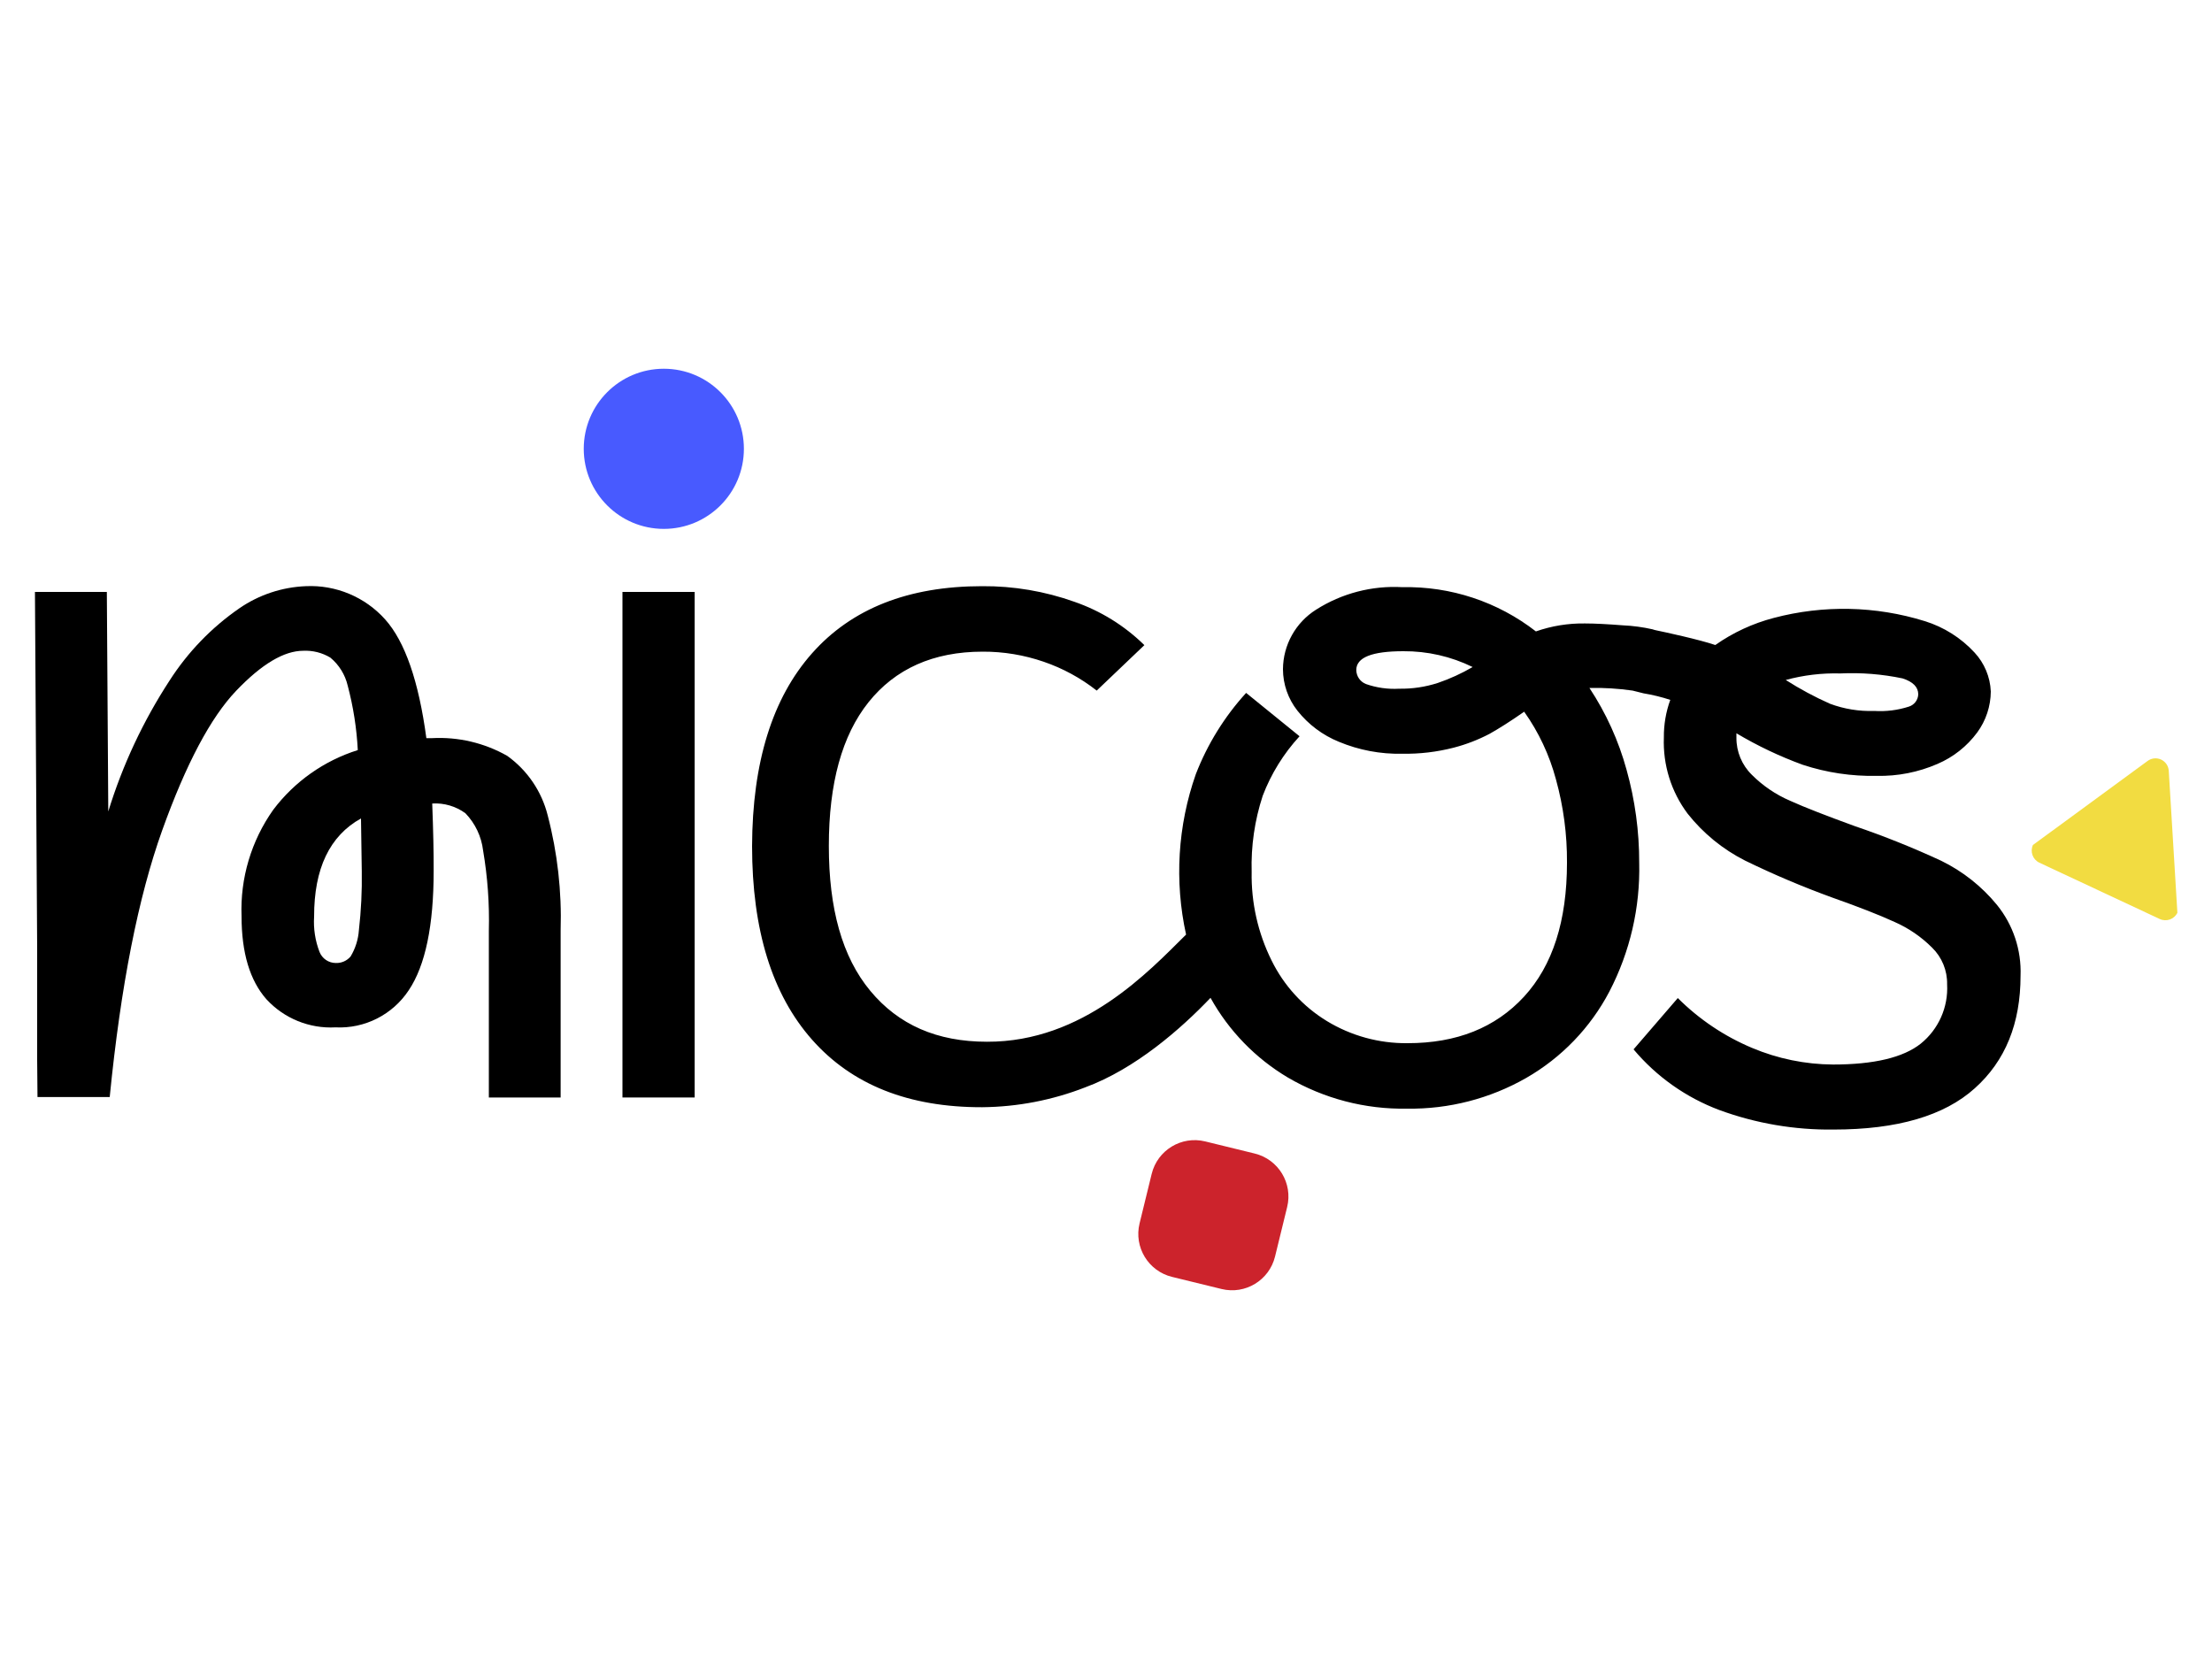
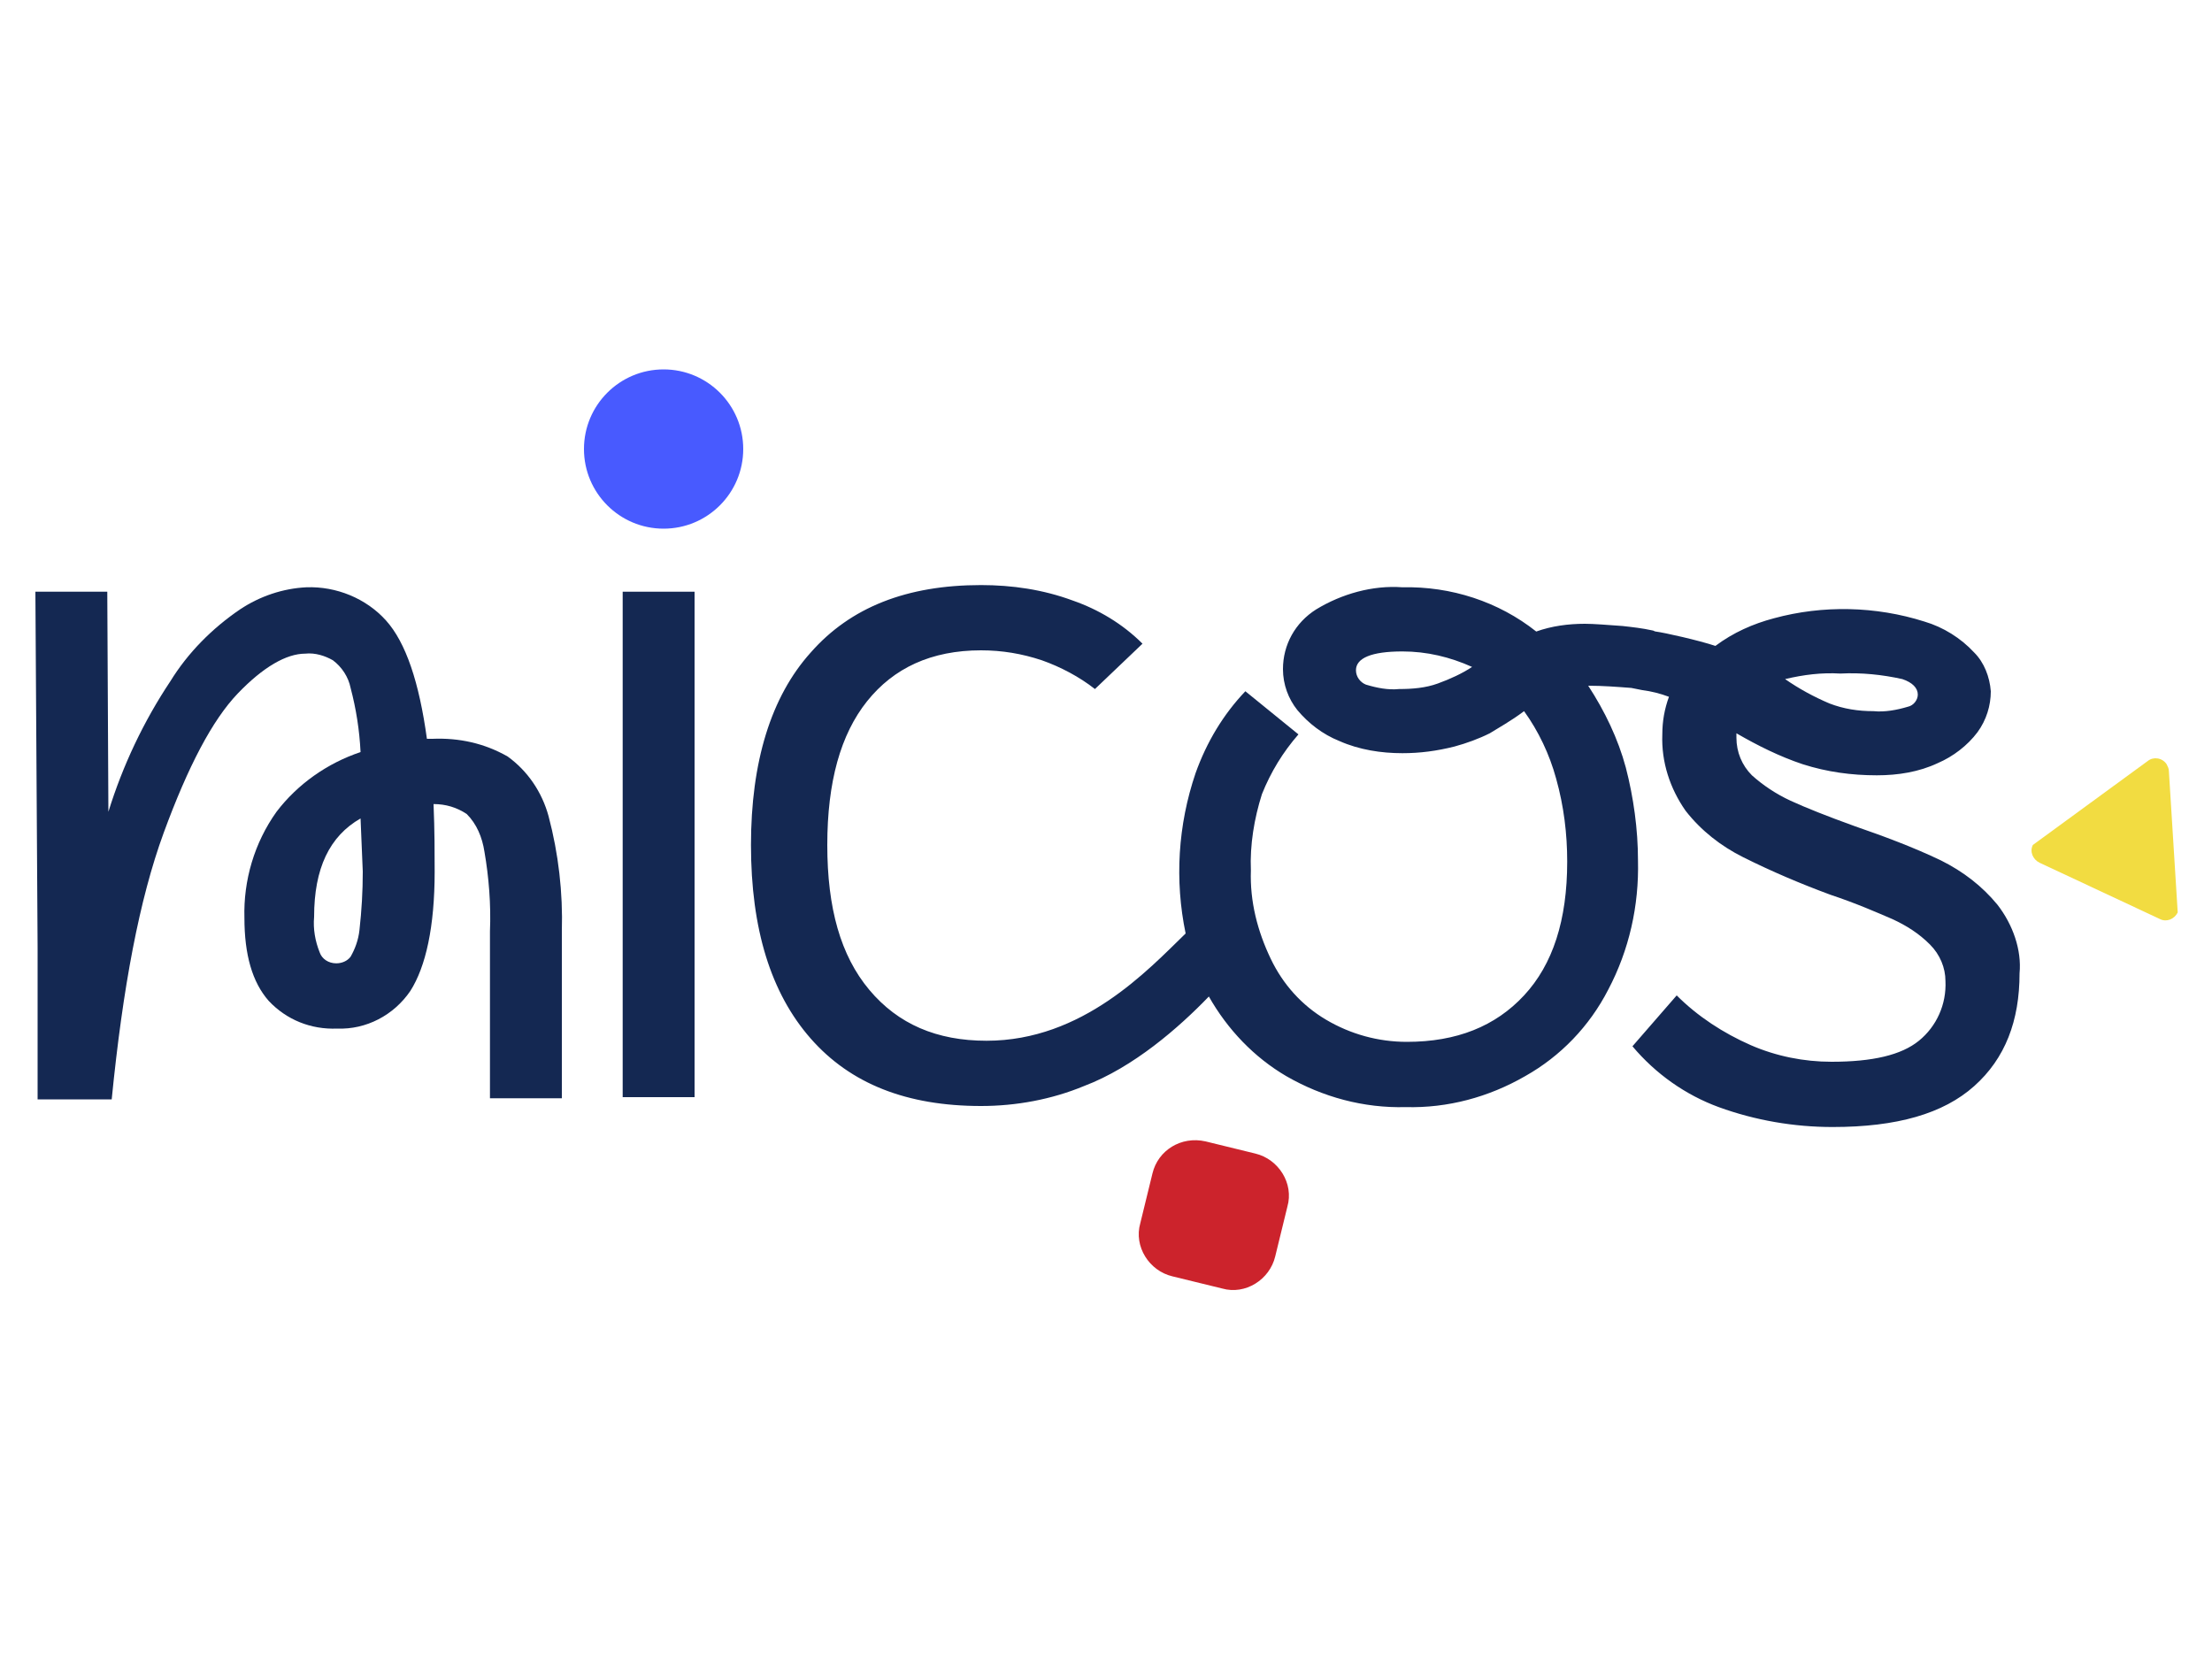
- <svg xmlns="http://www.w3.org/2000/svg" id="Capa_1" data-name="Capa 1" viewBox="0 0 200 150">
-   <defs>
-     <style>.cls-1{fill:#485aff;}.cls-2{fill:#cc232c;}.cls-3{fill:#f2dc41;}</style>
-   </defs>
-   <path d="M3.36,95.8q0-2.91,0-10.09l-.2-32.19H9.66l.13,19.85a46.87,46.87,0,0,1,5.55-11.85A23.1,23.1,0,0,1,21.64,55a11.4,11.4,0,0,1,6-2,9.06,9.06,0,0,1,7.18,3q2.69,3,3.73,10.74h.52a12.43,12.43,0,0,1,6.79,1.6,9.44,9.44,0,0,1,3.66,5.38,36.61,36.61,0,0,1,1.17,10.39V99.23H44.2V84.15a37.57,37.57,0,0,0-.52-7.25,5.85,5.85,0,0,0-1.6-3.37,4.61,4.61,0,0,0-3-.88q.14,3.66.13,6.08,0,7.44-2.25,10.8a7.49,7.49,0,0,1-6.63,3.36,7.9,7.9,0,0,1-6.24-2.54q-2.25-2.55-2.25-7.51a15.62,15.62,0,0,1,2.87-9.63,15.34,15.34,0,0,1,7.64-5.39A28.44,28.44,0,0,0,31.44,62a4.68,4.68,0,0,0-1.57-2.54,4.35,4.35,0,0,0-2.45-.62c-1.74,0-3.76,1.2-6.07,3.62s-4.54,6.63-6.69,12.63-3.74,14-4.74,24.1H3.39C3.39,98.88,3.38,97.74,3.36,95.8Zm25.53-9.73a1.58,1.58,0,0,0,1.47,1,1.67,1.67,0,0,0,1.34-.59,5.32,5.32,0,0,0,.75-2.38,40.82,40.82,0,0,0,.26-5.32L32.64,74q-4.25,2.36-4.24,8.88A7.55,7.55,0,0,0,28.89,86.07Z" />
-   <path d="M56.28,53.52h6.53V99.23H56.28Z" />
-   <path d="M180.56,81.82a15.06,15.06,0,0,0-5.06-4,79.32,79.32,0,0,0-7.81-3.13c-2.52-.92-4.47-1.67-5.84-2.29a11.07,11.07,0,0,1-3.46-2.35A4.64,4.64,0,0,1,157,66.7v-.4a35.56,35.56,0,0,0,6,2.85,20.08,20.08,0,0,0,6.69,1,13.05,13.05,0,0,0,5.49-1.08,8.73,8.73,0,0,0,3.59-2.84A6.34,6.34,0,0,0,180,62.52,5.52,5.52,0,0,0,178.53,59a10.24,10.24,0,0,0-4.5-2.84,24.71,24.71,0,0,0-13.65-.29,16.38,16.38,0,0,0-5.29,2.45c-1.46-.5-4.62-1.18-5.35-1.33a1.92,1.92,0,0,1-.32-.09,15.35,15.35,0,0,0-2.68-.36c-1.41-.11-2.55-.17-3.43-.17a12.84,12.84,0,0,0-4.44.72,19,19,0,0,0-12.07-4A13.15,13.15,0,0,0,119,55.12,6.41,6.41,0,0,0,116,60.51a6.09,6.09,0,0,0,1.31,3.75,9.19,9.19,0,0,0,3.75,2.81,14.07,14.07,0,0,0,5.72,1.08,17.47,17.47,0,0,0,4.66-.55,15.15,15.15,0,0,0,3.24-1.25c.82-.46,1.87-1.12,3.13-2a19.05,19.05,0,0,1,2.87,6.11,27.5,27.5,0,0,1,1,7.54q0,7.89-3.88,12.11t-10.55,4.21a13.74,13.74,0,0,1-7.28-2,13.25,13.25,0,0,1-5-5.48,17.28,17.28,0,0,1-1.8-8,20.23,20.23,0,0,1,1-6.89,16.76,16.76,0,0,1,3.33-5.38l-4.83-3.92A23.5,23.5,0,0,0,108.12,70a26.54,26.54,0,0,0-.88,14.5c-3.36,3.32-9.29,9.72-18,9.69-4.53,0-8-1.53-10.55-4.6s-3.75-7.43-3.75-13.1,1.19-10,3.59-13,5.83-4.57,10.32-4.57a16.72,16.72,0,0,1,5.51.91,16.31,16.31,0,0,1,4.8,2.61l4.31-4.11a16.94,16.94,0,0,0-6.33-3.92A24.31,24.31,0,0,0,88.8,53q-10,0-15.38,6.07T68,76.5Q68,87.87,73.42,94t15.38,6.11a26.31,26.31,0,0,0,9.33-1.8c4.52-1.67,8.63-5.27,11.32-8.09a19.23,19.23,0,0,0,7,7.21,20.59,20.59,0,0,0,10.77,2.81A21.09,21.09,0,0,0,138,97.46a19.4,19.4,0,0,0,7.51-7.8A24,24,0,0,0,148.21,78a31,31,0,0,0-1.14-8.39,25.75,25.75,0,0,0-3.36-7.41,24,24,0,0,1,3.9.24h0l1,.25a16,16,0,0,1,2.41.59,9.67,9.67,0,0,0-.58,3.4,10.78,10.78,0,0,0,2.15,6.89,15.6,15.6,0,0,0,5.19,4.24,81.65,81.65,0,0,0,7.93,3.36q3.54,1.25,5.59,2.19a11.1,11.1,0,0,1,3.39,2.32A4.51,4.51,0,0,1,176.05,89a6.44,6.44,0,0,1-2.38,5.36q-2.38,1.89-7.94,1.89a19.16,19.16,0,0,1-7.31-1.5,21,21,0,0,1-6.72-4.51l-4,4.64a18.72,18.72,0,0,0,7.77,5.49,28.93,28.93,0,0,0,10.31,1.76q8.63,0,12.77-3.73c2.77-2.48,4.14-5.87,4.14-10.18A9.6,9.6,0,0,0,180.56,81.82ZM166.39,60.89a22.34,22.34,0,0,1,5.64.45q1.41.46,1.41,1.44a1.21,1.21,0,0,1-.85,1.11,8.46,8.46,0,0,1-3.13.39,10.41,10.41,0,0,1-4-.65,30.3,30.3,0,0,1-4-2.15A17,17,0,0,1,166.39,60.89ZM130,61.75a10.76,10.76,0,0,1-3.49.52,7.75,7.75,0,0,1-3-.42,1.38,1.38,0,0,1-.88-1.27c0-1.14,1.42-1.7,4.25-1.7a14,14,0,0,1,6.27,1.43A17.56,17.56,0,0,1,130,61.75Z" />
-   <circle class="cls-1" cx="60.02" cy="40.58" r="7.24" />
-   <rect class="cls-2" x="103.41" y="103.56" width="12.61" height="12.61" rx="4" transform="translate(29.25 -22.92) rotate(13.75)" />
-   <path class="cls-3" d="M195.27,83.09,184.39,78a1.21,1.21,0,0,1-.58-1.6l10.37-7.6a1.2,1.2,0,0,1,1.91.89l.78,12.84A1.21,1.21,0,0,1,195.27,83.09Z" />
+ <svg xmlns="http://www.w3.org/2000/svg" version="1.1" id="Capa_1" x="0px" y="0px" viewBox="0 0 200 150" style="enable-background:new 0 0 200 150;" xml:space="preserve">
+   <style type="text/css">
+ 	.st0{fill:#142852;}
+ 	.st1{fill:#485AFF;}
+ 	.st2{fill:#CC232C;}
+ 	.st3{fill:#F2DC41;}
+ </style>
+   <path class="st0" d="M3.4,95.8c0-1.9,0-5.3,0-10.1L3.2,53.5h6.5l0.1,19.9c1.3-4.2,3.2-8.2,5.6-11.8c1.6-2.6,3.8-4.8,6.3-6.5  c1.8-1.2,3.9-1.9,6-2c2.7-0.1,5.4,1,7.2,3c1.8,2,3,5.6,3.7,10.7h0.5c2.4-0.1,4.7,0.4,6.8,1.6c1.8,1.3,3.1,3.2,3.7,5.4  c0.9,3.4,1.3,6.9,1.2,10.4v15.1h-6.5V84.2c0.1-2.4-0.1-4.9-0.5-7.2c-0.2-1.3-0.7-2.5-1.6-3.4c-0.9-0.6-1.9-0.9-3-0.9  c0.1,2.4,0.1,4.5,0.1,6.1c0,5-0.8,8.6-2.2,10.8c-1.5,2.2-4,3.5-6.6,3.4c-2.4,0.1-4.6-0.8-6.2-2.5c-1.5-1.7-2.2-4.2-2.2-7.5  c-0.1-3.4,0.9-6.8,2.9-9.6c1.9-2.5,4.6-4.4,7.6-5.4c-0.1-2-0.4-3.9-0.9-5.8c-0.2-1-0.8-1.9-1.6-2.5c-0.7-0.4-1.6-0.7-2.5-0.6  c-1.7,0-3.8,1.2-6.1,3.6s-4.5,6.6-6.7,12.6s-3.7,14-4.7,24.1H3.4C3.4,98.9,3.4,97.7,3.4,95.8z M28.9,86.1c0.2,0.6,0.8,1,1.5,1  c0.5,0,1-0.2,1.3-0.6c0.4-0.7,0.7-1.5,0.8-2.4c0.2-1.8,0.3-3.5,0.3-5.3L32.6,74c-2.8,1.6-4.2,4.5-4.2,8.9  C28.3,84,28.5,85.1,28.9,86.1z" />
+   <path class="st0" d="M56.3,53.5h6.5v45.7h-6.5V53.5z" />
+   <path class="st0" d="M180.6,81.8c-1.4-1.7-3.1-3-5.1-4c-2.5-1.2-5.2-2.2-7.8-3.1c-2.5-0.9-4.5-1.7-5.8-2.3c-1.3-0.6-2.5-1.4-3.5-2.3  c-0.9-0.9-1.4-2.1-1.4-3.4v-0.4c1.9,1.1,3.9,2.1,6,2.8c2.2,0.7,4.4,1,6.7,1c1.9,0,3.8-0.3,5.5-1.1c1.4-0.6,2.7-1.6,3.6-2.8  c0.8-1.1,1.2-2.4,1.2-3.7c-0.1-1.3-0.6-2.6-1.5-3.5c-1.2-1.3-2.8-2.3-4.5-2.8c-4.4-1.4-9.2-1.5-13.6-0.3c-1.9,0.5-3.7,1.3-5.3,2.5  c-1.5-0.5-4.6-1.2-5.4-1.3c-0.1,0-0.2-0.1-0.3-0.1c-0.9-0.2-1.8-0.3-2.7-0.4c-1.4-0.1-2.6-0.2-3.4-0.2c-1.5,0-3,0.2-4.4,0.7  c-3.4-2.7-7.7-4.1-12.1-4c-2.7-0.2-5.5,0.6-7.8,2c-1.9,1.2-3,3.2-3,5.4c0,1.4,0.5,2.7,1.3,3.7c1,1.2,2.3,2.2,3.8,2.8  c1.8,0.8,3.8,1.1,5.7,1.1c1.6,0,3.1-0.2,4.7-0.6c1.1-0.3,2.2-0.7,3.2-1.2c0.8-0.5,1.9-1.1,3.1-2c1.3,1.8,2.3,3.9,2.9,6.1  c0.7,2.5,1,5,1,7.5c0,5.3-1.3,9.3-3.9,12.1c-2.6,2.8-6.1,4.2-10.6,4.2c-2.6,0-5.1-0.7-7.3-2c-2.2-1.3-3.9-3.2-5-5.5  c-1.2-2.5-1.9-5.2-1.8-8c-0.1-2.3,0.3-4.7,1-6.9c0.8-2,1.9-3.8,3.3-5.4l-4.8-3.9c-2,2.1-3.5,4.6-4.5,7.4c-1.6,4.7-1.9,9.7-0.9,14.5  c-3.4,3.3-9.3,9.7-18,9.7c-4.5,0-8-1.5-10.6-4.6s-3.8-7.4-3.8-13.1s1.2-10,3.6-13s5.8-4.6,10.3-4.6c1.9,0,3.7,0.3,5.5,0.9  c1.7,0.6,3.4,1.5,4.8,2.6l4.3-4.1c-1.8-1.8-4-3.1-6.3-3.9c-2.7-1-5.5-1.4-8.3-1.4c-6.7,0-11.8,2-15.4,6.1c-3.6,4-5.4,9.9-5.4,17.4  c0,7.6,1.8,13.4,5.4,17.5s8.7,6.1,15.4,6.1c3.2,0,6.4-0.6,9.3-1.8c4.5-1.7,8.6-5.3,11.3-8.1c1.7,3,4.1,5.5,7,7.2  c3.3,1.9,7,2.9,10.8,2.8c3.8,0.1,7.5-0.9,10.8-2.8c3.2-1.8,5.8-4.5,7.5-7.8c1.9-3.6,2.8-7.6,2.7-11.7c0-2.8-0.4-5.7-1.1-8.4  c-0.7-2.6-1.9-5.1-3.4-7.4c1.3,0,2.6,0.1,3.9,0.2l0,0l1,0.2c0.8,0.1,1.6,0.3,2.4,0.6c-0.4,1.1-0.6,2.2-0.6,3.4  c-0.1,2.5,0.7,4.9,2.1,6.9c1.4,1.8,3.2,3.2,5.2,4.2c2.6,1.3,5.2,2.4,7.9,3.4c2.4,0.8,4.2,1.6,5.6,2.2c1.3,0.6,2.4,1.3,3.4,2.3  c0.9,0.9,1.4,2.1,1.4,3.3c0.1,2.1-0.8,4.1-2.4,5.4c-1.6,1.3-4.2,1.9-7.9,1.9c-2.5,0-5-0.5-7.3-1.5c-2.5-1.1-4.8-2.6-6.7-4.5l-4,4.6  c2.1,2.5,4.8,4.4,7.8,5.5c3.3,1.2,6.8,1.8,10.3,1.8c5.8,0,10-1.2,12.8-3.7c2.8-2.5,4.1-5.9,4.1-10.2C182.8,85.9,182,83.6,180.6,81.8  z M166.4,60.9c1.9-0.1,3.8,0.1,5.6,0.5c0.9,0.3,1.4,0.8,1.4,1.4c0,0.5-0.4,1-0.9,1.1c-1,0.3-2.1,0.5-3.1,0.4c-1.4,0-2.7-0.2-4-0.7  c-1.4-0.6-2.7-1.3-4-2.2C163.1,61,164.7,60.8,166.4,60.9z M130,61.8c-1.1,0.4-2.3,0.5-3.5,0.5c-1,0.1-2-0.1-3-0.4  c-0.5-0.2-0.9-0.7-0.9-1.3c0-1.1,1.4-1.7,4.2-1.7c2.2,0,4.3,0.5,6.3,1.4C132.2,60.9,131.1,61.4,130,61.8z" />
+   <circle class="st1" cx="60" cy="40.6" r="7.2" />
+   <path class="st2" d="M109,103.2l4.5,1.1c2.1,0.5,3.5,2.7,2.9,4.8l-1.1,4.5c-0.5,2.1-2.7,3.5-4.8,2.9l-4.5-1.1  c-2.1-0.5-3.5-2.7-2.9-4.8l1.1-4.5C104.7,104,106.8,102.7,109,103.2z" />
+   <path class="st3" d="M195.3,83.1L184.4,78c-0.6-0.3-0.9-1-0.6-1.6l10.4-7.6c0.5-0.4,1.3-0.3,1.7,0.3c0.1,0.2,0.2,0.4,0.2,0.6  l0.8,12.8C196.6,83.1,195.9,83.4,195.3,83.1z" />
</svg>
